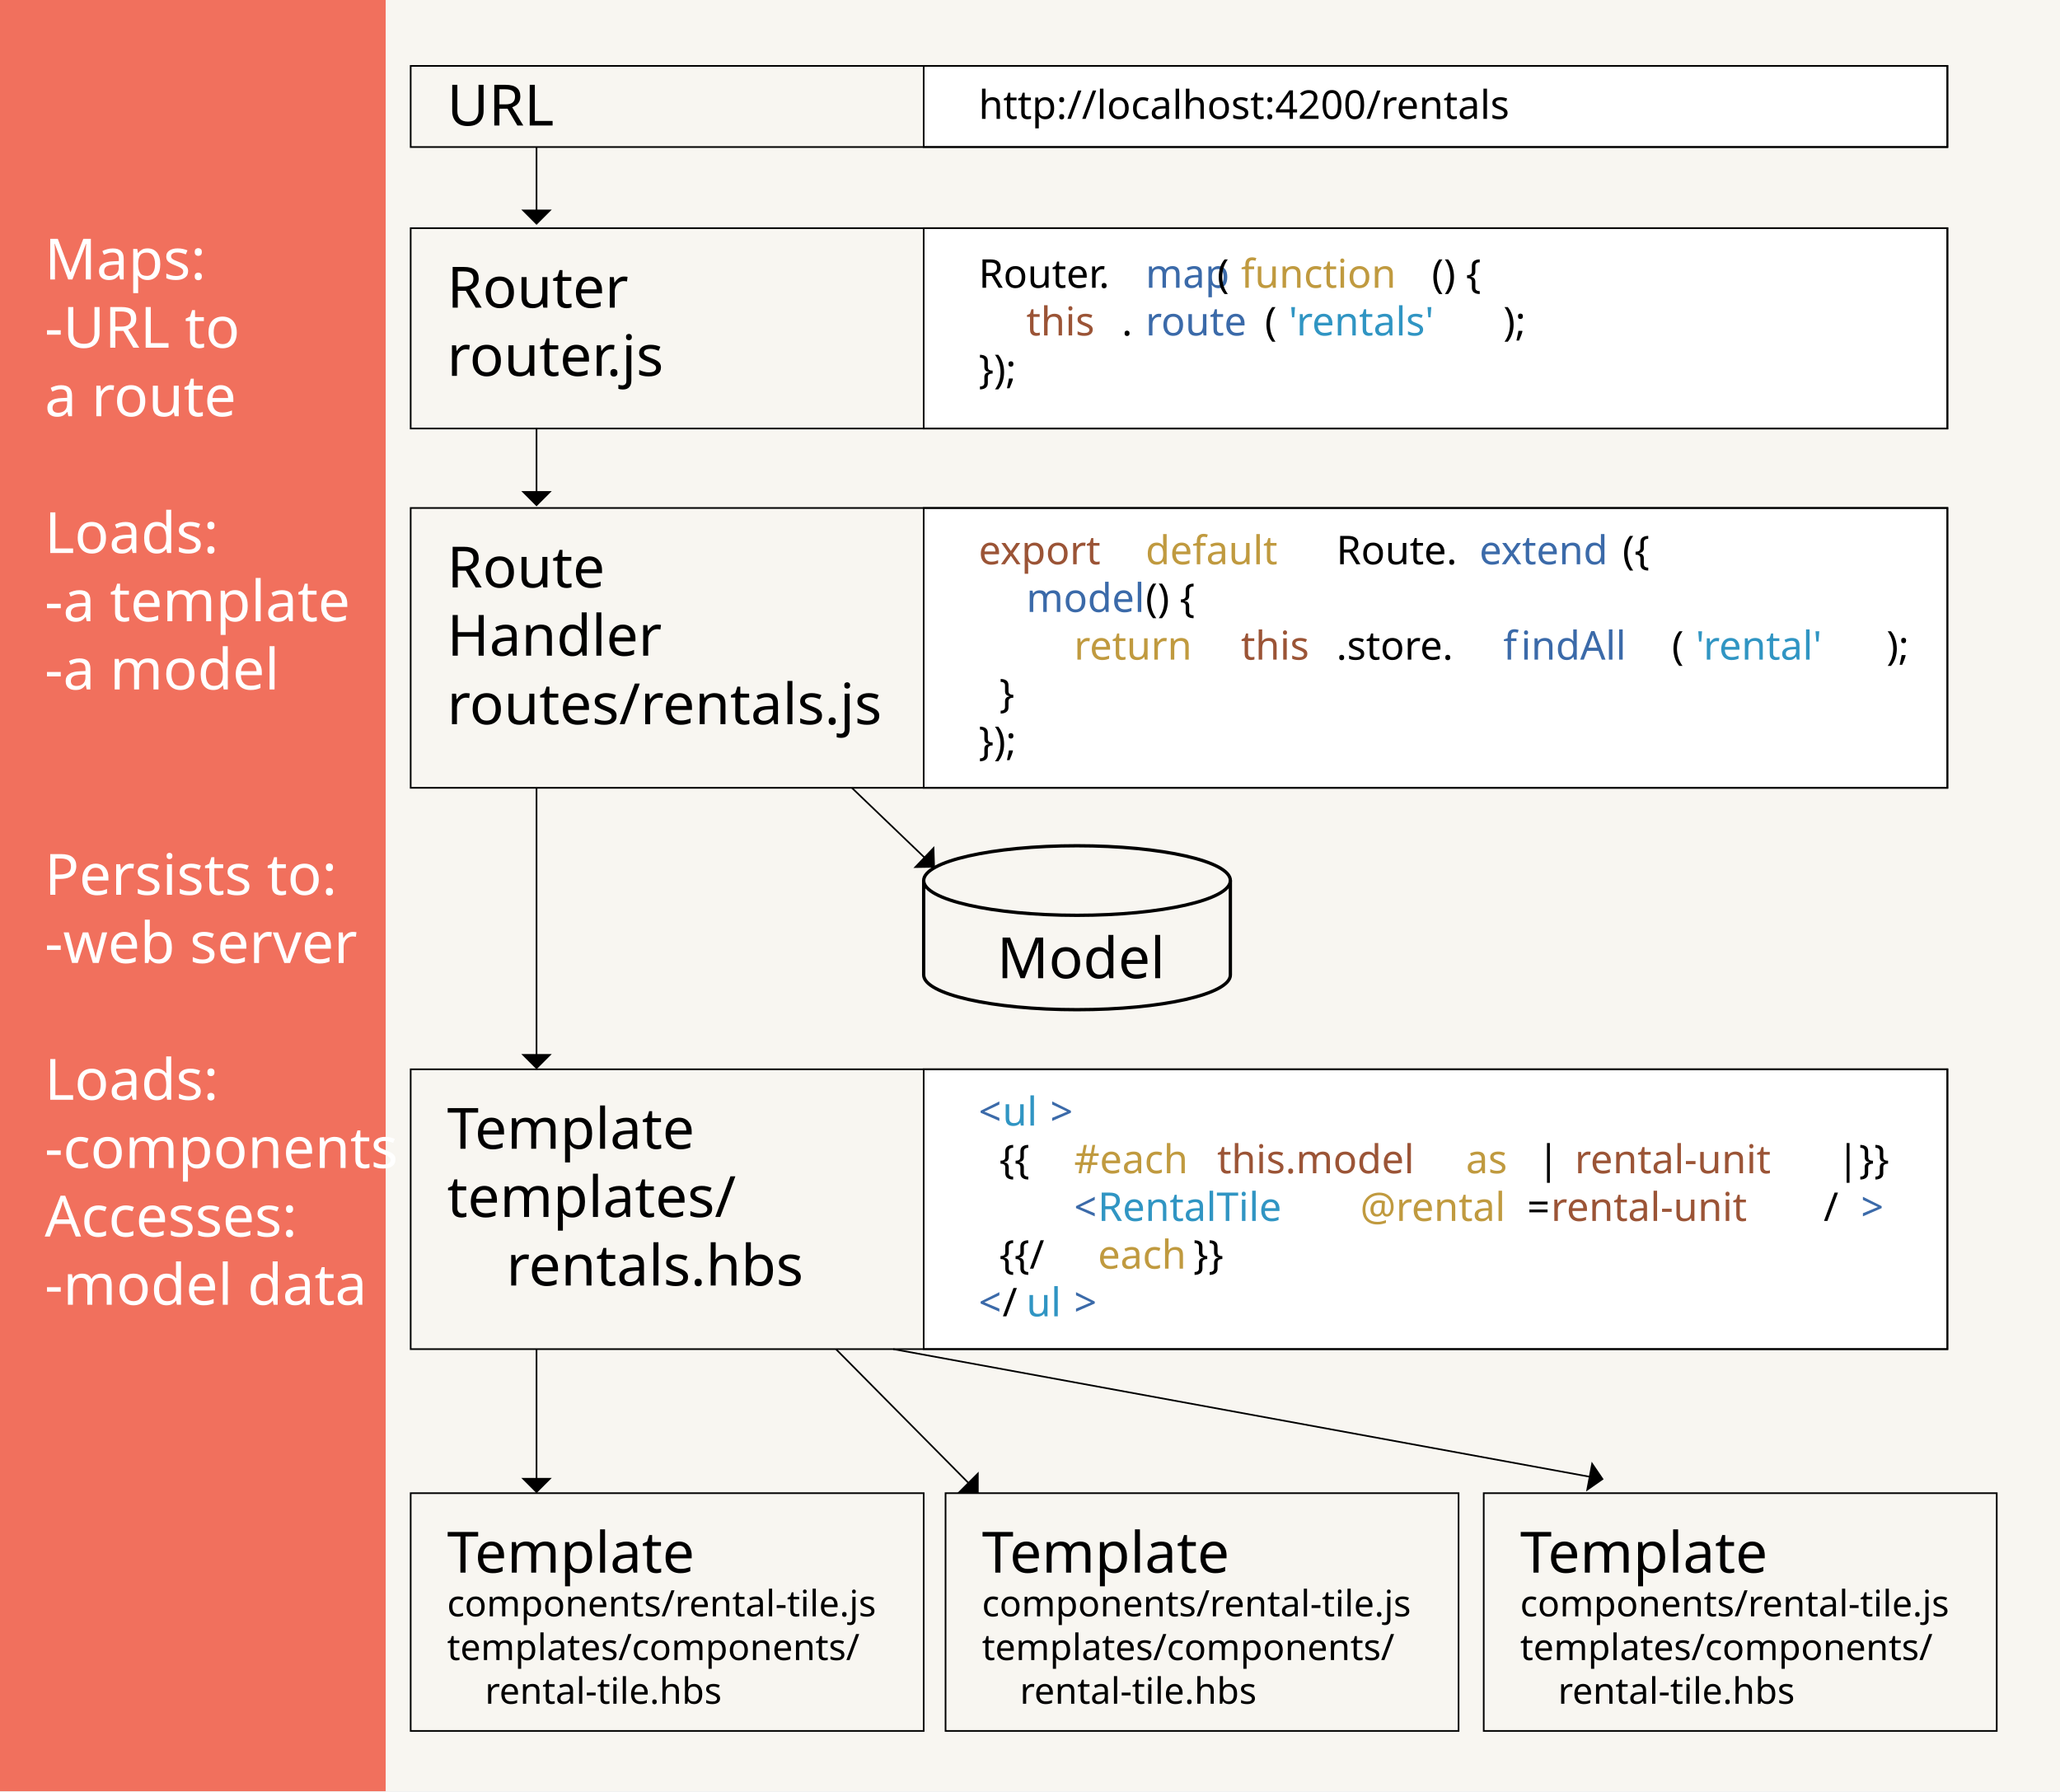
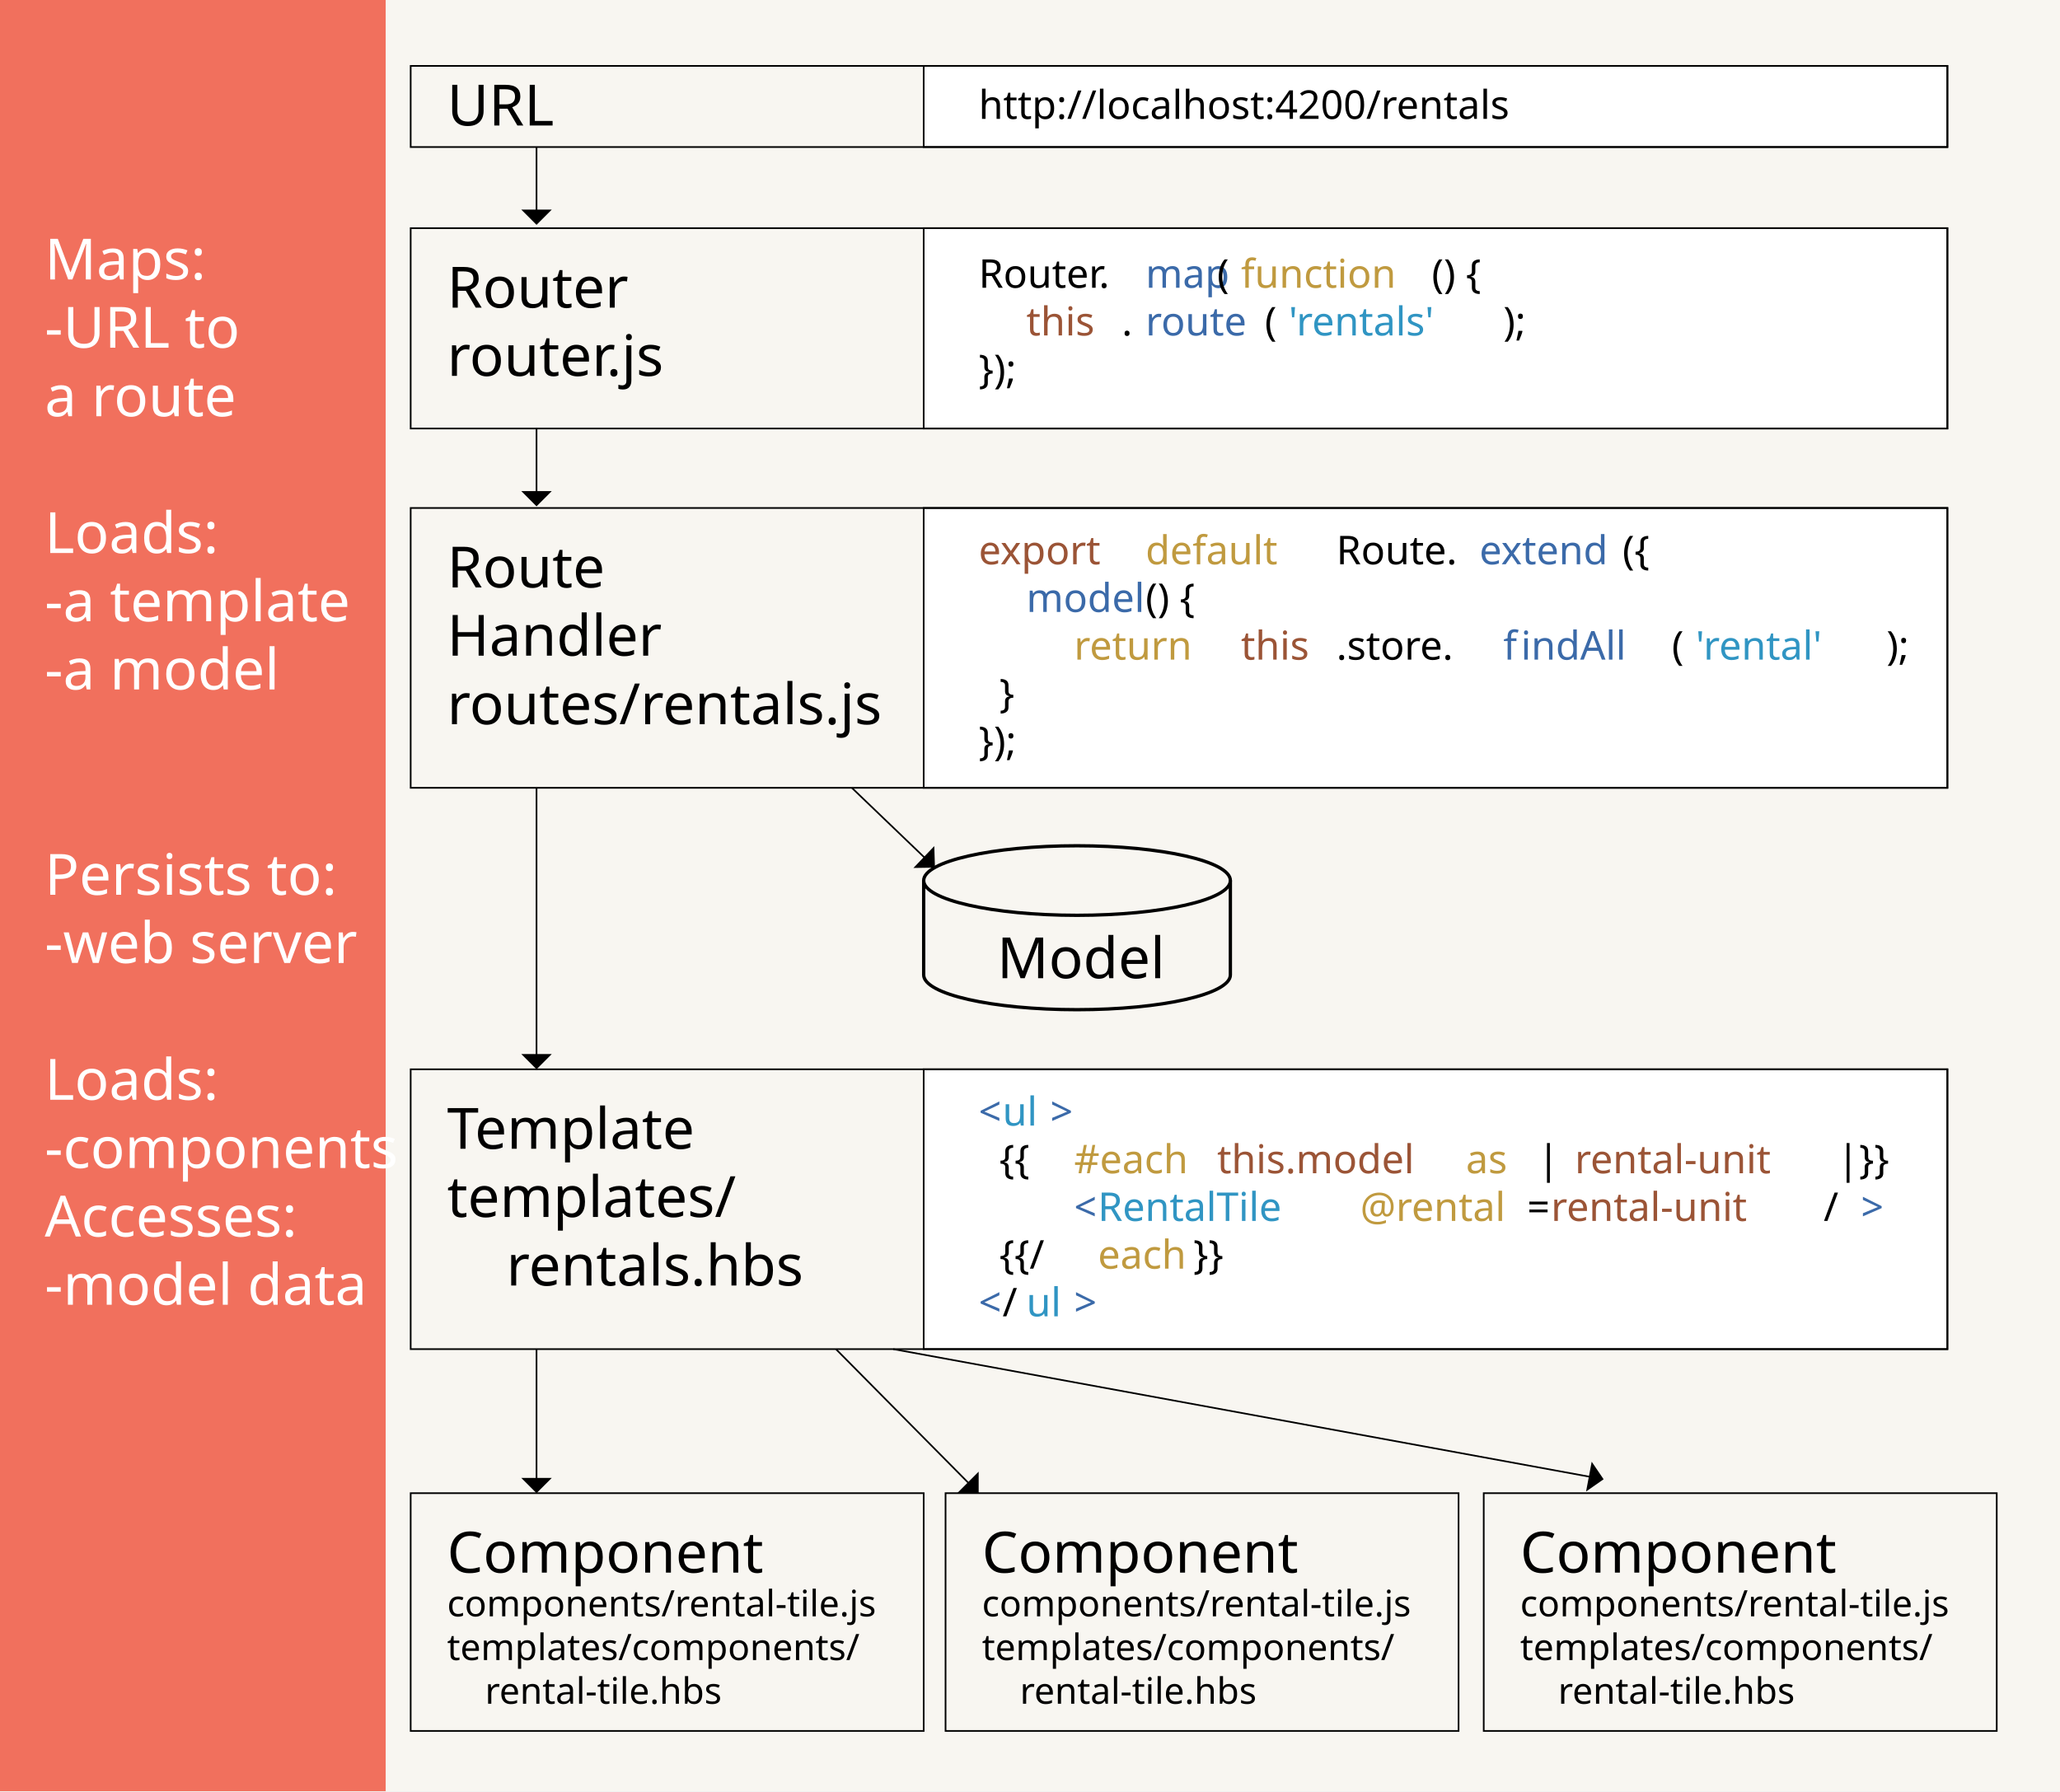
<svg xmlns="http://www.w3.org/2000/svg" version="1.1" x="0px" y="0px" viewBox="0 0 622 540.9" style="enable-background:new 0 0 622 540.9;" xml:space="preserve">
  <style type="text/css">
	.st0{fill:#F1705D;}
	.st1{fill:#F8F6F1;}
	.st2{fill:#FFFFFF;stroke:#000000;stroke-width:0.5;stroke-miterlimit:10;}
	.st3{fill:none;stroke:#000000;stroke-width:0.5;stroke-miterlimit:10;}
	.st4{fill:none;stroke:#000000;stroke-miterlimit:10;}
	.st5{font-family:'Roboto-Bold';}
	.st6{font-size:17.2px;}
	.st7{font-family:'Roboto-Italic';}
	.st8{fill:#FFFFFF;}
	.st9{font-size:11px;}
	.st10{font-family:'SourceCodePro-Medium';}
	.st11{font-size:12px;}
	.st12{fill:#3B6AA9;}
	.st13{fill:#C09A3F;}
	.st14{fill:#9B5436;}
	.st15{fill:#3095C3;}
</style>
  <g id="Background">
    <rect class="st0" width="116.5" height="540.9" />
    <rect x="116.5" class="st1" width="505.5" height="540.9" />
  </g>
  <g id="Components">
    <rect x="278.9" y="19.9" class="st2" width="309.1" height="24.5" />
    <rect x="124" y="19.9" class="st3" width="464" height="24.5" />
    <g>
      <g>
        <line class="st3" x1="162" y1="44.4" x2="162" y2="63.9" />
        <g>
          <polygon points="166.6,63.3 157.4,63.3 162,67.9     " />
        </g>
      </g>
    </g>
    <rect x="278.9" y="68.9" class="st2" width="309.1" height="60.5" />
    <rect x="124" y="68.9" class="st3" width="464" height="60.5" />
    <g>
      <g>
        <line class="st3" x1="162" y1="129.4" x2="162" y2="148.9" />
        <g>
          <polygon points="166.6,148.3 157.4,148.3 162,152.9     " />
        </g>
      </g>
    </g>
    <rect x="278.9" y="153.4" class="st2" width="309.1" height="84.5" />
    <rect x="124" y="153.4" class="st3" width="464" height="84.5" />
    <g>
      <g>
        <line class="st3" x1="162" y1="237.9" x2="162" y2="318.9" />
        <g>
          <polygon points="166.6,318.3 157.4,318.3 162,322.9     " />
        </g>
      </g>
    </g>
    <rect x="278.9" y="322.9" class="st2" width="309.1" height="84.5" />
    <rect x="124" y="322.9" class="st3" width="464" height="84.5" />
    <g>
      <g>
        <line class="st3" x1="162" y1="407.4" x2="162" y2="446.9" />
        <g>
          <polygon points="166.6,446.3 157.4,446.3 162,450.9     " />
        </g>
      </g>
    </g>
    <g>
      <g>
        <line class="st3" x1="257.2" y1="237.9" x2="279.4" y2="259.2" />
        <g>
          <polygon points="282.1,255.5 275.8,262.1 282.3,262     " />
        </g>
      </g>
    </g>
    <g>
      <g>
        <line class="st3" x1="252.4" y1="407.4" x2="292.7" y2="448.1" />
        <g>
          <polygon points="295.5,444.4 289.1,450.8 295.5,450.9     " />
        </g>
      </g>
    </g>
    <g>
      <g>
        <line class="st3" x1="269.7" y1="407.4" x2="480.3" y2="446" />
        <g>
          <polygon points="480.6,441.4 478.9,450.4 484.2,446.7     " />
        </g>
      </g>
    </g>
    <rect x="124" y="450.9" class="st3" width="154.9" height="71.8" />
    <rect x="448" y="450.9" class="st3" width="154.9" height="71.8" />
    <rect x="285.5" y="450.9" class="st3" width="154.9" height="71.8" />
    <path class="st4" d="M371.5,265.9v28.5c0,5.8-20.7,10.5-46.3,10.5s-46.3-4.7-46.3-10.5v-28.5" />
    <ellipse class="st4" cx="325.2" cy="265.9" rx="46.3" ry="10.5" />
  </g>
  <g id="Display_text">
    <text transform="matrix(1 0 0 1 135 37.8959)" class="st5 st6">URL</text>
    <text transform="matrix(1 0 0 1 135 92.8959)">
      <tspan x="0" y="0" class="st5 st6">Router</tspan>
      <tspan x="0" y="20.6" class="st7 st6">router.js</tspan>
    </text>
    <text transform="matrix(1 0 0 1 135 177.3959)">
      <tspan x="0" y="0" class="st5 st6">Route</tspan>
      <tspan x="0" y="20.6" class="st5 st6">Handler</tspan>
      <tspan x="0" y="41.3" class="st7 st6">routes/rentals.js</tspan>
    </text>
    <text transform="matrix(1 0 0 1 135 346.8959)">
      <tspan x="0" y="0" class="st5 st6">Template</tspan>
      <tspan x="0" y="20.6" class="st7 st6">templates/</tspan>
      <tspan x="0" y="41.3" class="st7 st6">    rentals.hbs</tspan>
    </text>
    <text transform="matrix(1 0 0 1 13.5 84.3959)">
      <tspan x="0" y="0" class="st8 st5 st6">Maps:</tspan>
      <tspan x="0" y="20.6" class="st8 st7 st6">-URL to</tspan>
      <tspan x="0" y="41.3" class="st8 st7 st6">a route</tspan>
      <tspan x="0" y="82.6" class="st8 st5 st6">Loads:</tspan>
      <tspan x="0" y="103.2" class="st8 st7 st6">-a template</tspan>
      <tspan x="0" y="123.8" class="st8 st7 st6">-a model</tspan>
      <tspan x="0" y="185.8" class="st8 st5 st6">Persists to:</tspan>
      <tspan x="0" y="206.4" class="st8 st7 st6">-web server</tspan>
      <tspan x="0" y="247.7" class="st8 st5 st6">Loads:</tspan>
      <tspan x="0" y="268.3" class="st8 st7 st6">-components</tspan>
      <tspan x="0" y="289" class="st8 st5 st6">Accesses:</tspan>
      <tspan x="0" y="309.6" class="st8 st7 st6">-model data</tspan>
    </text>
    <text transform="matrix(1 0 0 1 135 474.8959)">
-       <tspan x="0" y="0" class="st5 st6">Template</tspan>
+       <tspan x="0" y="0" class="st5 st6">Component</tspan>
      <tspan x="0" y="13.2" class="st7 st9">components/rental-tile.js</tspan>
      <tspan x="0" y="26.4" class="st7 st9">templates/components/</tspan>
      <tspan x="0" y="39.6" class="st7 st9">    rental-tile.hbs</tspan>
    </text>
    <text transform="matrix(1 0 0 1 301.0425 295.3959)" class="st5 st6">Model</text>
    <text transform="matrix(1 0 0 1 296.5 474.8959)">
-       <tspan x="0" y="0" class="st5 st6">Template</tspan>
+       <tspan x="0" y="0" class="st5 st6">Component</tspan>
      <tspan x="0" y="13.2" class="st7 st9">components/rental-tile.js</tspan>
      <tspan x="0" y="26.4" class="st7 st9">templates/components/</tspan>
      <tspan x="0" y="39.6" class="st7 st9">    rental-tile.hbs</tspan>
    </text>
    <text transform="matrix(1 0 0 1 459 474.8959)">
-       <tspan x="0" y="0" class="st5 st6">Template</tspan>
+       <tspan x="0" y="0" class="st5 st6">Component</tspan>
      <tspan x="0" y="13.2" class="st7 st9">components/rental-tile.js</tspan>
      <tspan x="0" y="26.4" class="st7 st9">templates/components/</tspan>
      <tspan x="0" y="39.6" class="st7 st9">    rental-tile.hbs</tspan>
    </text>
  </g>
  <g id="Code">
    <text transform="matrix(1 0 0 1 295.5 35.8959)" class="st10 st11">http://localhost:4200/rentals</text>
    <text transform="matrix(1 0 0 1 295.5 86.8959)">
      <tspan x="0" y="0" class="st10 st11">Router.</tspan>
      <tspan x="50.4" y="0" class="st12 st10 st11">map</tspan>
      <tspan x="72" y="0" class="st10 st11">(</tspan>
      <tspan x="79.2" y="0" class="st13 st10 st11">function</tspan>
      <tspan x="136.8" y="0" class="st10 st11">() {</tspan>
      <tspan x="0" y="14.4" class="st10 st11">  </tspan>
      <tspan x="14.4" y="14.4" class="st14 st10 st11">this</tspan>
      <tspan x="43.2" y="14.4" class="st10 st11">.</tspan>
      <tspan x="50.4" y="14.4" class="st12 st10 st11">route</tspan>
      <tspan x="86.4" y="14.4" class="st10 st11">(</tspan>
      <tspan x="93.6" y="14.4" class="st15 st10 st11">'rentals'</tspan>
      <tspan x="158.4" y="14.4" class="st10 st11">);</tspan>
      <tspan x="0" y="28.8" class="st10 st11">});</tspan>
    </text>
    <text transform="matrix(1 0 0 1 295.5 170.3959)">
      <tspan x="0" y="0" class="st14 st10 st11">export </tspan>
      <tspan x="50.4" y="0" class="st13 st10 st11">default </tspan>
      <tspan x="108" y="0" class="st10 st11">Route.</tspan>
      <tspan x="151.2" y="0" class="st12 st10 st11">extend</tspan>
      <tspan x="194.4" y="0" class="st10 st11">({</tspan>
      <tspan x="0" y="14.4" class="st10 st11">  </tspan>
      <tspan x="14.4" y="14.4" class="st12 st10 st11">model</tspan>
      <tspan x="50.4" y="14.4" class="st10 st11">() {</tspan>
      <tspan x="0" y="28.8" class="st10 st11">    </tspan>
      <tspan x="28.8" y="28.8" class="st13 st10 st11">return </tspan>
      <tspan x="79.2" y="28.8" class="st14 st10 st11">this</tspan>
      <tspan x="108" y="28.8" class="st10 st11">.store.</tspan>
      <tspan x="158.4" y="28.8" class="st12 st10 st11">f indAll</tspan>
      <tspan x="209.3" y="28.8" class="st10 st11">(</tspan>
      <tspan x="216.5" y="28.8" class="st15 st10 st11">'rental'</tspan>
      <tspan x="274.1" y="28.8" class="st10 st11">);</tspan>
      <tspan x="0" y="43.2" class="st10 st11">  }</tspan>
      <tspan x="0" y="57.6" class="st10 st11">});</tspan>
    </text>
    <text transform="matrix(1 0 0 1 295.5 339.8959)">
      <tspan x="0" y="0" class="st12 st10 st11">&lt;</tspan>
      <tspan x="7.2" y="0" class="st15 st10 st11">ul</tspan>
      <tspan x="21.6" y="0" class="st12 st10 st11">&gt;</tspan>
      <tspan x="0" y="14.4" class="st10 st11">  {{</tspan>
      <tspan x="28.8" y="14.4" class="st13 st10 st11">#each </tspan>
      <tspan x="72" y="14.4" class="st14 st10 st11">this.model</tspan>
      <tspan x="144" y="14.4" class="st13 st10 st11"> as</tspan>
      <tspan x="165.6" y="14.4" class="st10 st11"> |</tspan>
      <tspan x="180" y="14.4" class="st14 st10 st11">rental-unit</tspan>
      <tspan x="259.2" y="14.4" class="st10 st11">|}}</tspan>
      <tspan x="0" y="28.8" class="st10 st11">    </tspan>
      <tspan x="28.8" y="28.8" class="st12 st10 st11">&lt;</tspan>
      <tspan x="36" y="28.8" class="st15 st10 st11">RentalTile</tspan>
      <tspan x="108" y="28.8" class="st10 st11"> </tspan>
      <tspan x="115.2" y="28.8" class="st13 st10 st11">@rental</tspan>
      <tspan x="165.6" y="28.8" class="st10 st11">=</tspan>
      <tspan x="172.8" y="28.8" class="st14 st10 st11">rental-unit</tspan>
      <tspan x="252" y="28.8" class="st10 st11"> /</tspan>
      <tspan x="266.4" y="28.8" class="st12 st10 st11">&gt;</tspan>
      <tspan x="0" y="43.2" class="st10 st11">  {{/</tspan>
      <tspan x="36" y="43.2" class="st13 st10 st11">each</tspan>
      <tspan x="64.8" y="43.2" class="st10 st11">}}</tspan>
      <tspan x="0" y="57.6" class="st12 st10 st11">&lt;</tspan>
      <tspan x="7.2" y="57.6" class="st10 st11">/</tspan>
      <tspan x="14.4" y="57.6" class="st15 st10 st11">ul</tspan>
      <tspan x="28.8" y="57.6" class="st12 st10 st11">&gt;</tspan>
    </text>
  </g>
</svg>
